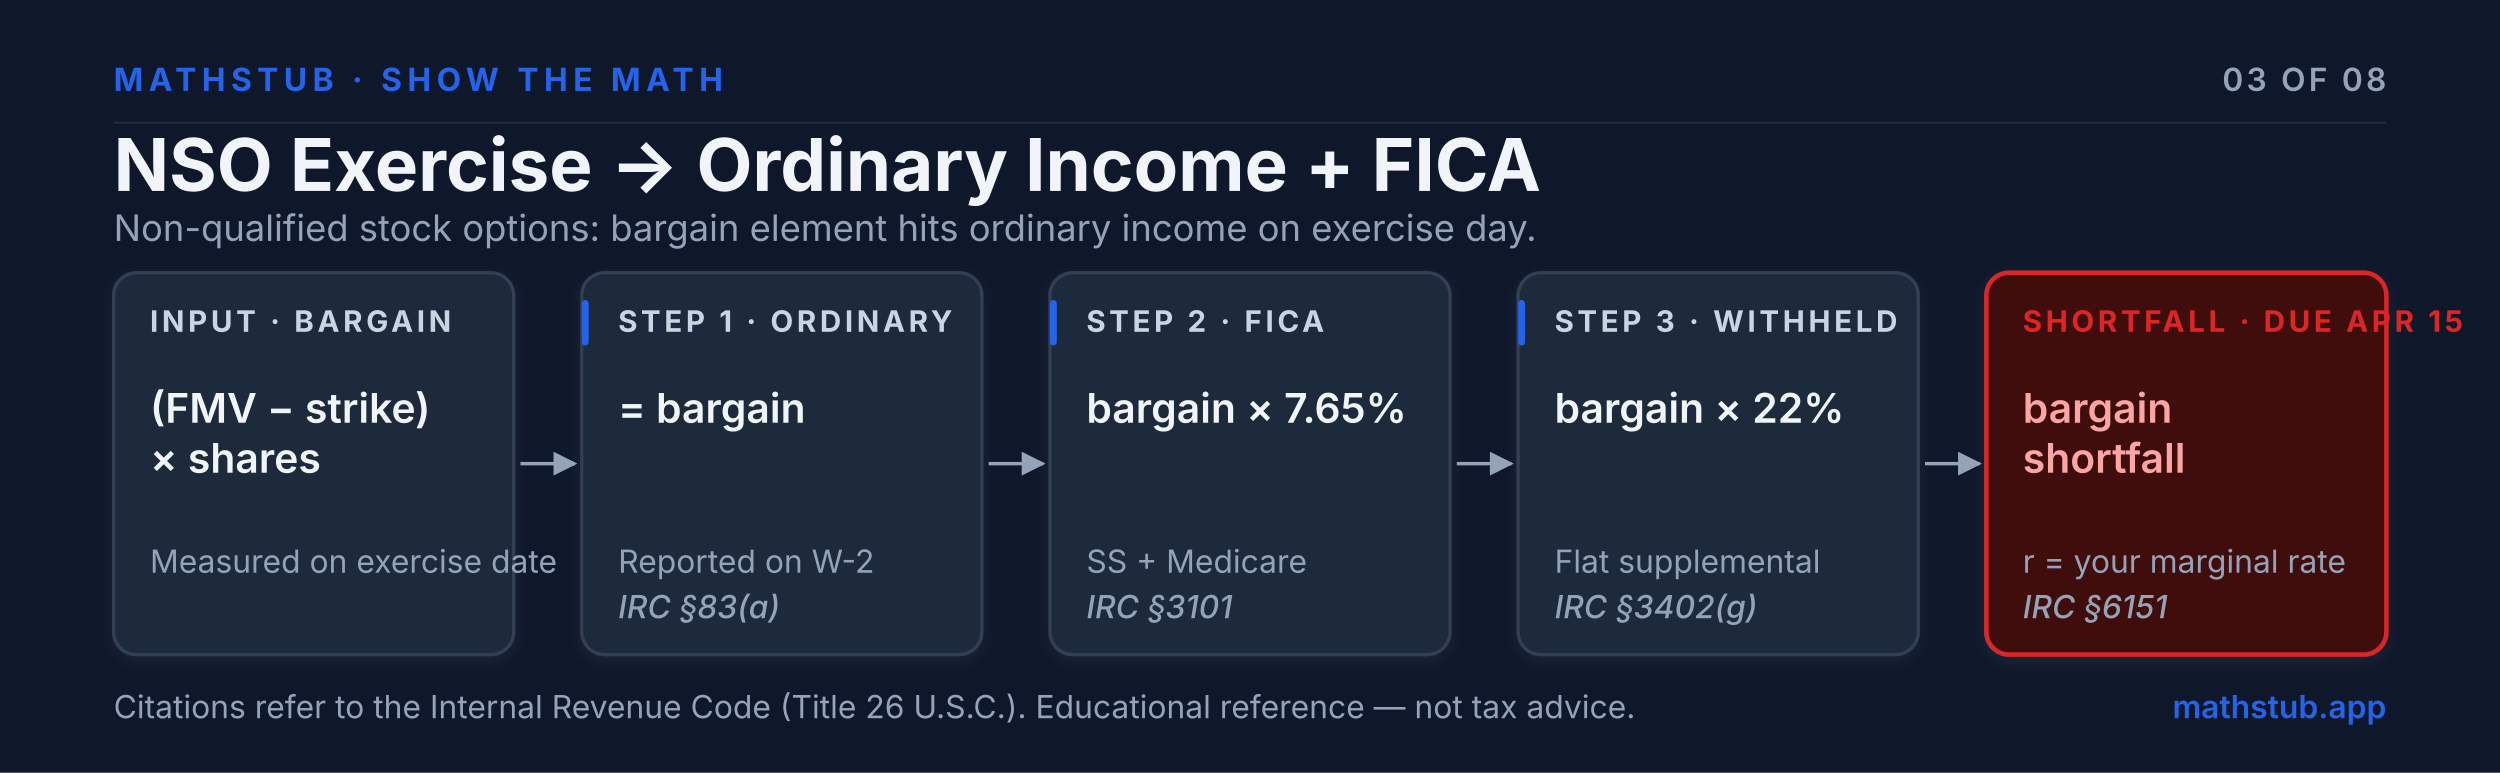
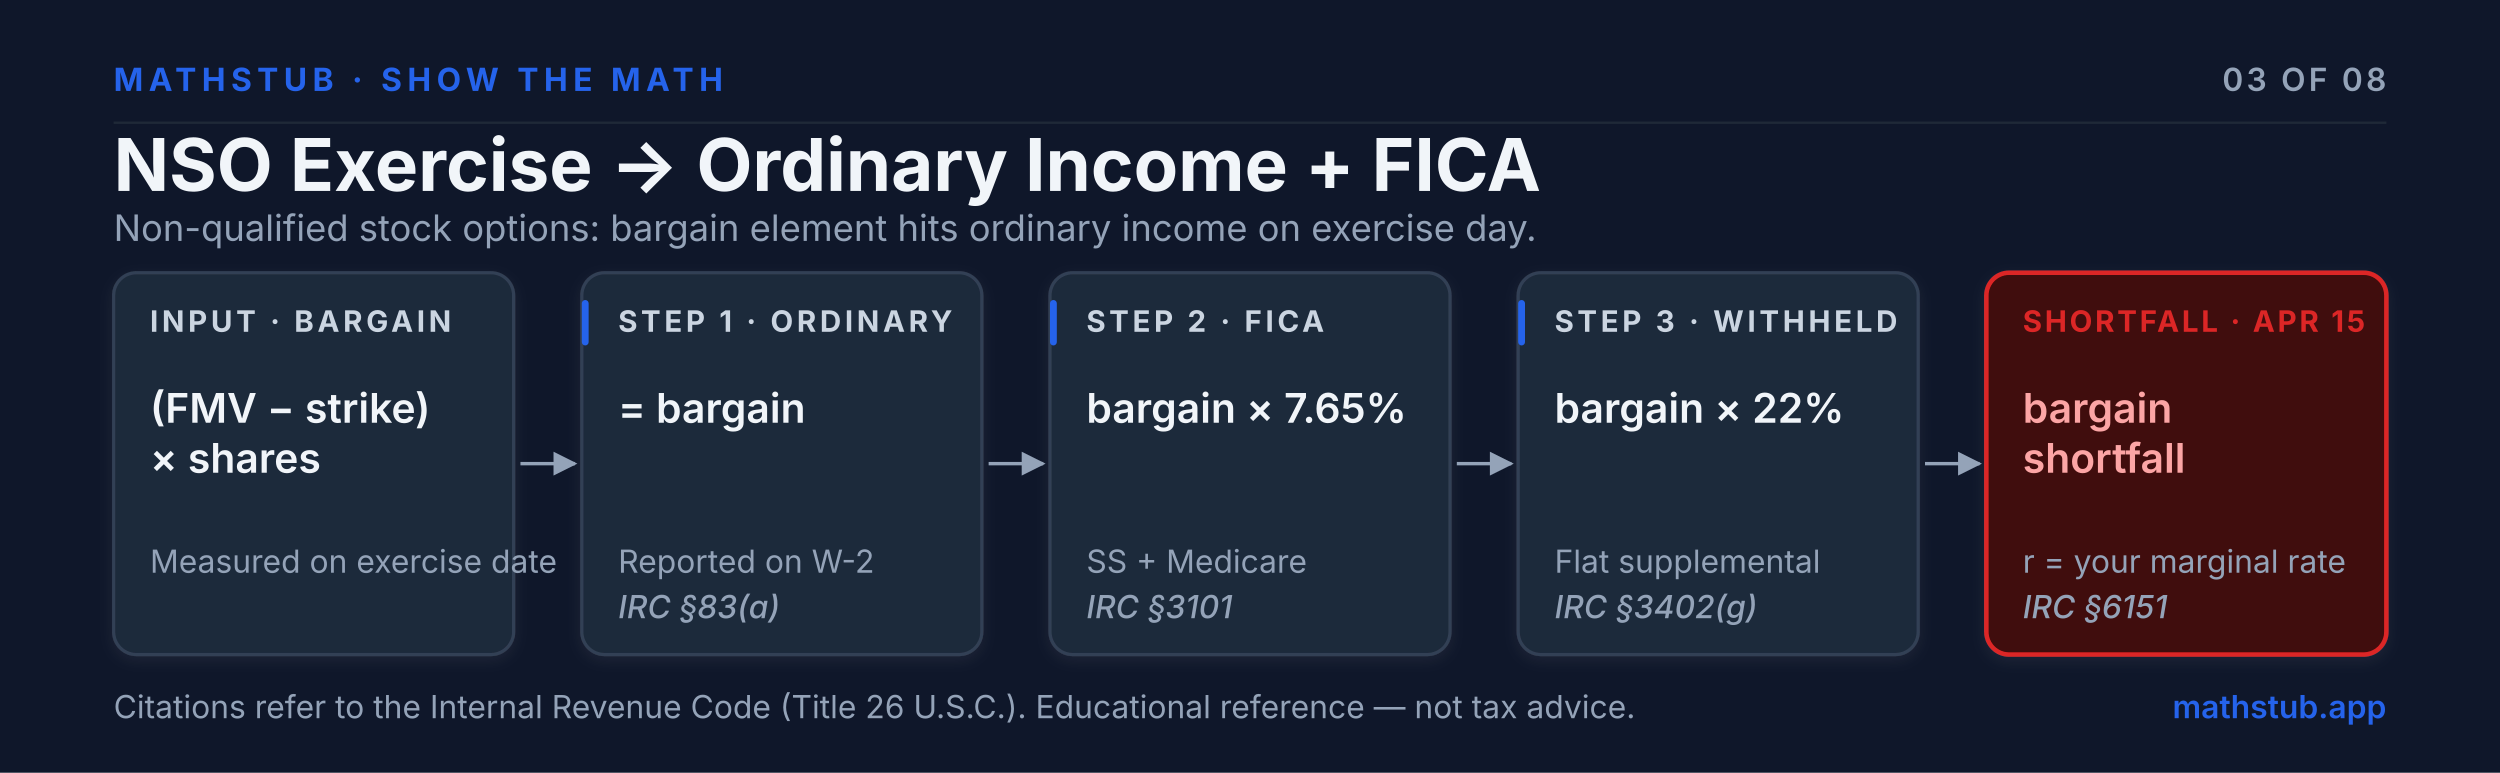
<svg xmlns="http://www.w3.org/2000/svg" viewBox="0 0 1100 340" width="1100" height="340" font-family="Inter, system-ui, -apple-system, 'Segoe UI', sans-serif">
  <defs>
    <marker id="arrow" viewBox="0 0 10 10" refX="9" refY="5" markerWidth="7" markerHeight="7" orient="auto-start-reverse">
      <path d="M0,0 L10,5 L0,10 z" fill="#94a3b8" />
    </marker>
    <filter id="boxShadow" x="-5%" y="-5%" width="110%" height="115%">
      <feDropShadow dx="0" dy="2" stdDeviation="3" flood-color="#f1f5f9" flood-opacity="0.06" />
    </filter>
  </defs>
  <rect width="1100" height="340" fill="#0f172a" />
  <text x="50" y="40" font-size="14" font-weight="700" fill="#2563eb" letter-spacing="2.4">MATHSTUB · SHOW THE MATH</text>
  <text x="1050" y="40" font-size="14" font-weight="600" fill="#94a3b8" text-anchor="end" letter-spacing="1.4">03 OF 08</text>
  <line x1="50" y1="54" x2="1050" y2="54" stroke="#1f2937" stroke-width="1" />
  <text x="50" y="84" font-size="32" font-weight="700" fill="#f1f5f9">NSO Exercise → Ordinary Income + FICA</text>
  <text x="50" y="106" font-size="16" font-weight="400" fill="#94a3b8">Non-qualified stock options: bargain element hits ordinary income on exercise day.</text>
  <rect x="50" y="120" width="176" height="168" rx="10" fill="#1e293b" stroke="#334155" stroke-width="1.4" filter="url(#boxShadow)" />
  <text x="66" y="146" font-size="13" font-weight="700" fill="#cbd5e1" letter-spacing="1.6">INPUT · BARGAIN</text>
  <text x="66" y="186" font-size="18" font-weight="600" fill="#f1f5f9">(FMV − strike)</text>
  <text x="66" y="208" font-size="18" font-weight="600" fill="#f1f5f9">× shares</text>
  <text x="66" y="252" font-size="14" font-weight="400" fill="#94a3b8">Measured on exercise date</text>
  <line x1="229" y1="204" x2="253" y2="204" stroke="#94a3b8" stroke-width="1.5" marker-end="url(#arrow)" />
  <rect x="256" y="120" width="176" height="168" rx="10" fill="#1e293b" stroke="#334155" stroke-width="1.4" filter="url(#boxShadow)" />
  <rect x="256" y="132" width="3" height="20" rx="1.5" fill="#2563eb" />
  <text x="272" y="146" font-size="13" font-weight="700" fill="#cbd5e1" letter-spacing="1.6">STEP 1 · ORDINARY</text>
  <text x="272" y="186" font-size="18" font-weight="600" fill="#f1f5f9">= bargain</text>
  <text x="272" y="252" font-size="14" font-weight="400" fill="#94a3b8">Reported on W-2</text>
  <text x="272" y="272" font-size="14" font-style="italic" font-weight="500" fill="#94a3b8">IRC §83(a)</text>
  <line x1="435" y1="204" x2="459" y2="204" stroke="#94a3b8" stroke-width="1.5" marker-end="url(#arrow)" />
  <rect x="462" y="120" width="176" height="168" rx="10" fill="#1e293b" stroke="#334155" stroke-width="1.4" filter="url(#boxShadow)" />
  <rect x="462" y="132" width="3" height="20" rx="1.5" fill="#2563eb" />
  <text x="478" y="146" font-size="13" font-weight="700" fill="#cbd5e1" letter-spacing="1.6">STEP 2 · FICA</text>
  <text x="478" y="186" font-size="18" font-weight="600" fill="#f1f5f9">bargain × 7.65%</text>
  <text x="478" y="252" font-size="14" font-weight="400" fill="#94a3b8">SS + Medicare</text>
  <text x="478" y="272" font-size="14" font-style="italic" font-weight="500" fill="#94a3b8">IRC §3101</text>
  <line x1="641" y1="204" x2="665" y2="204" stroke="#94a3b8" stroke-width="1.5" marker-end="url(#arrow)" />
  <rect x="668" y="120" width="176" height="168" rx="10" fill="#1e293b" stroke="#334155" stroke-width="1.4" filter="url(#boxShadow)" />
  <rect x="668" y="132" width="3" height="20" rx="1.5" fill="#2563eb" />
  <text x="684" y="146" font-size="13" font-weight="700" fill="#cbd5e1" letter-spacing="1.6">STEP 3 · WITHHELD</text>
  <text x="684" y="186" font-size="18" font-weight="600" fill="#f1f5f9">bargain × 22%</text>
  <text x="684" y="252" font-size="14" font-weight="400" fill="#94a3b8">Flat supplemental</text>
  <text x="684" y="272" font-size="14" font-style="italic" font-weight="500" fill="#94a3b8">IRC §3402(g)</text>
  <line x1="847" y1="204" x2="871" y2="204" stroke="#94a3b8" stroke-width="1.5" marker-end="url(#arrow)" />
  <rect x="874" y="120" width="176" height="168" rx="10" fill="#3f0a0a" stroke="#dc2626" stroke-width="2" filter="url(#boxShadow)" />
-   <text x="890" y="146" font-size="13" font-weight="700" fill="#dc2626" letter-spacing="1.6">SHORTFALL · DUE APR 15</text>
+   <text x="890" y="146" font-size="13" font-weight="700" fill="#dc2626" letter-spacing="1.2">SHORTFALL · APR 15</text>
  <text x="890" y="186" font-size="18" font-weight="600" fill="#fca5a5">bargain</text>
  <text x="890" y="208" font-size="18" font-weight="600" fill="#fca5a5">shortfall</text>
  <text x="890" y="252" font-size="14" font-weight="400" fill="#94a3b8">r = your marginal rate</text>
  <text x="890" y="272" font-size="14" font-style="italic" font-weight="500" fill="#94a3b8">IRC §6151</text>
  <line x1="50" y1="476" x2="1050" y2="476" stroke="#1f2937" stroke-width="1" />
  <text x="50" y="316" font-size="14" fill="#94a3b8">Citations refer to the Internal Revenue Code (Title 26 U.S.C.). Educational reference — not tax advice.</text>
  <text x="1050" y="316" font-size="14" font-weight="600" fill="#2563eb" text-anchor="end">mathstub.app</text>
</svg>
